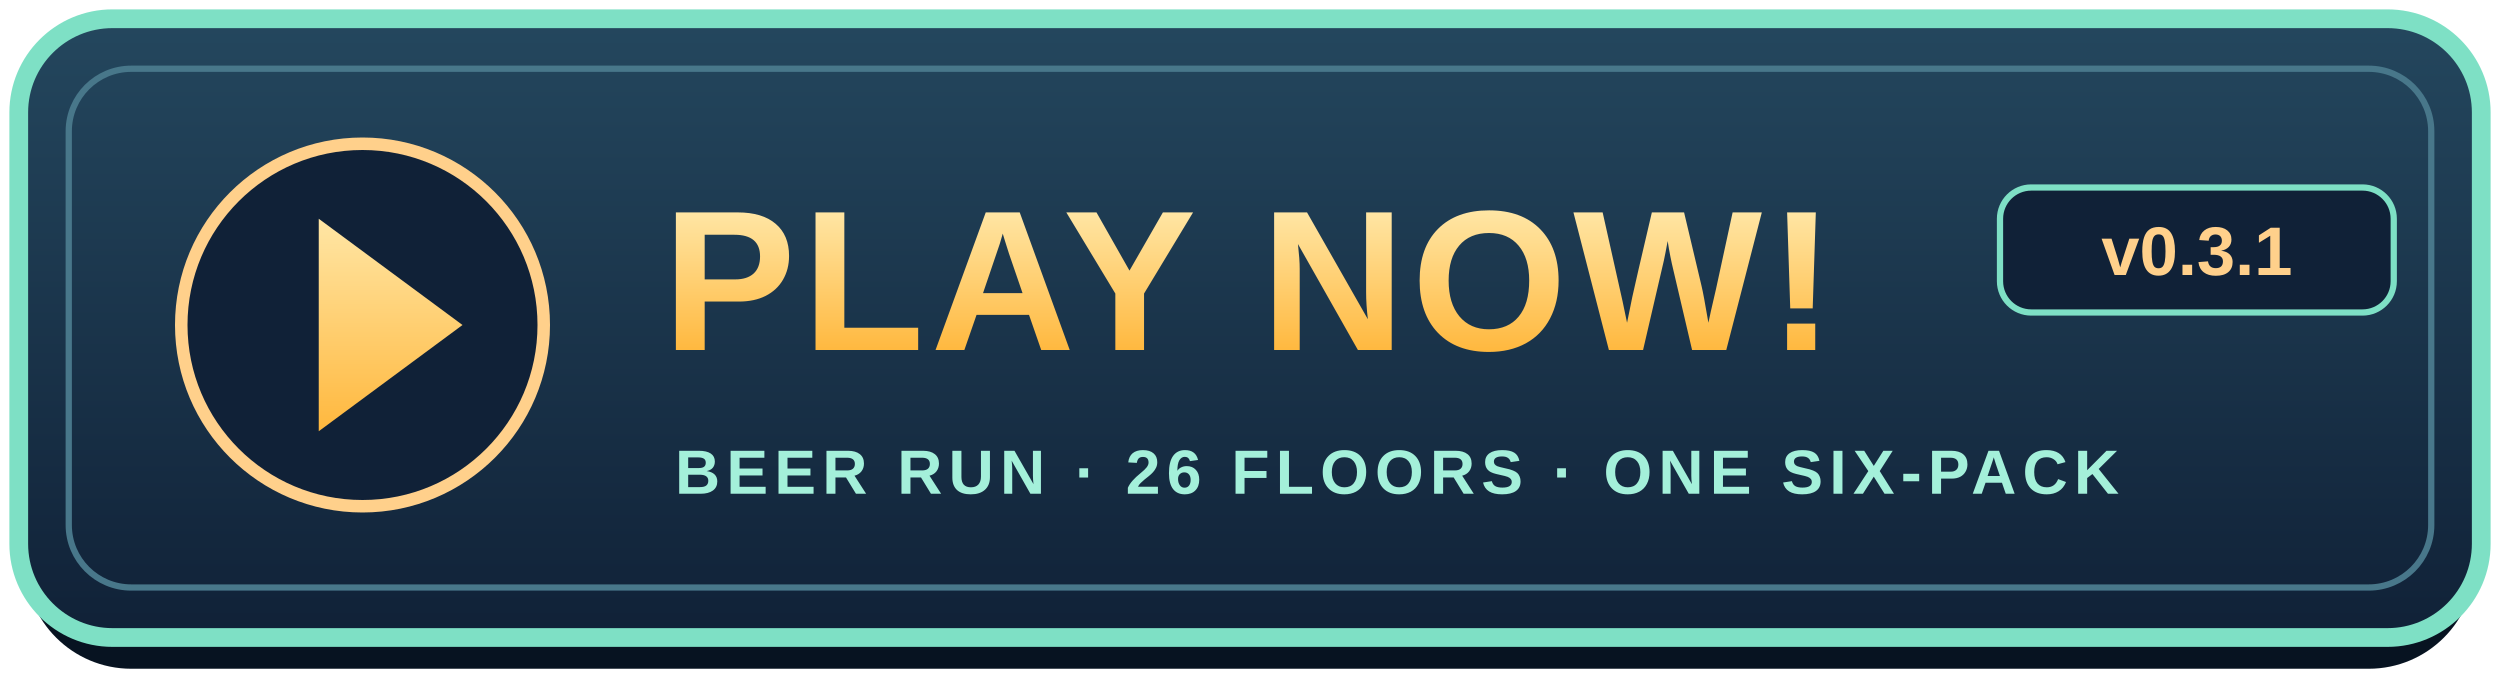
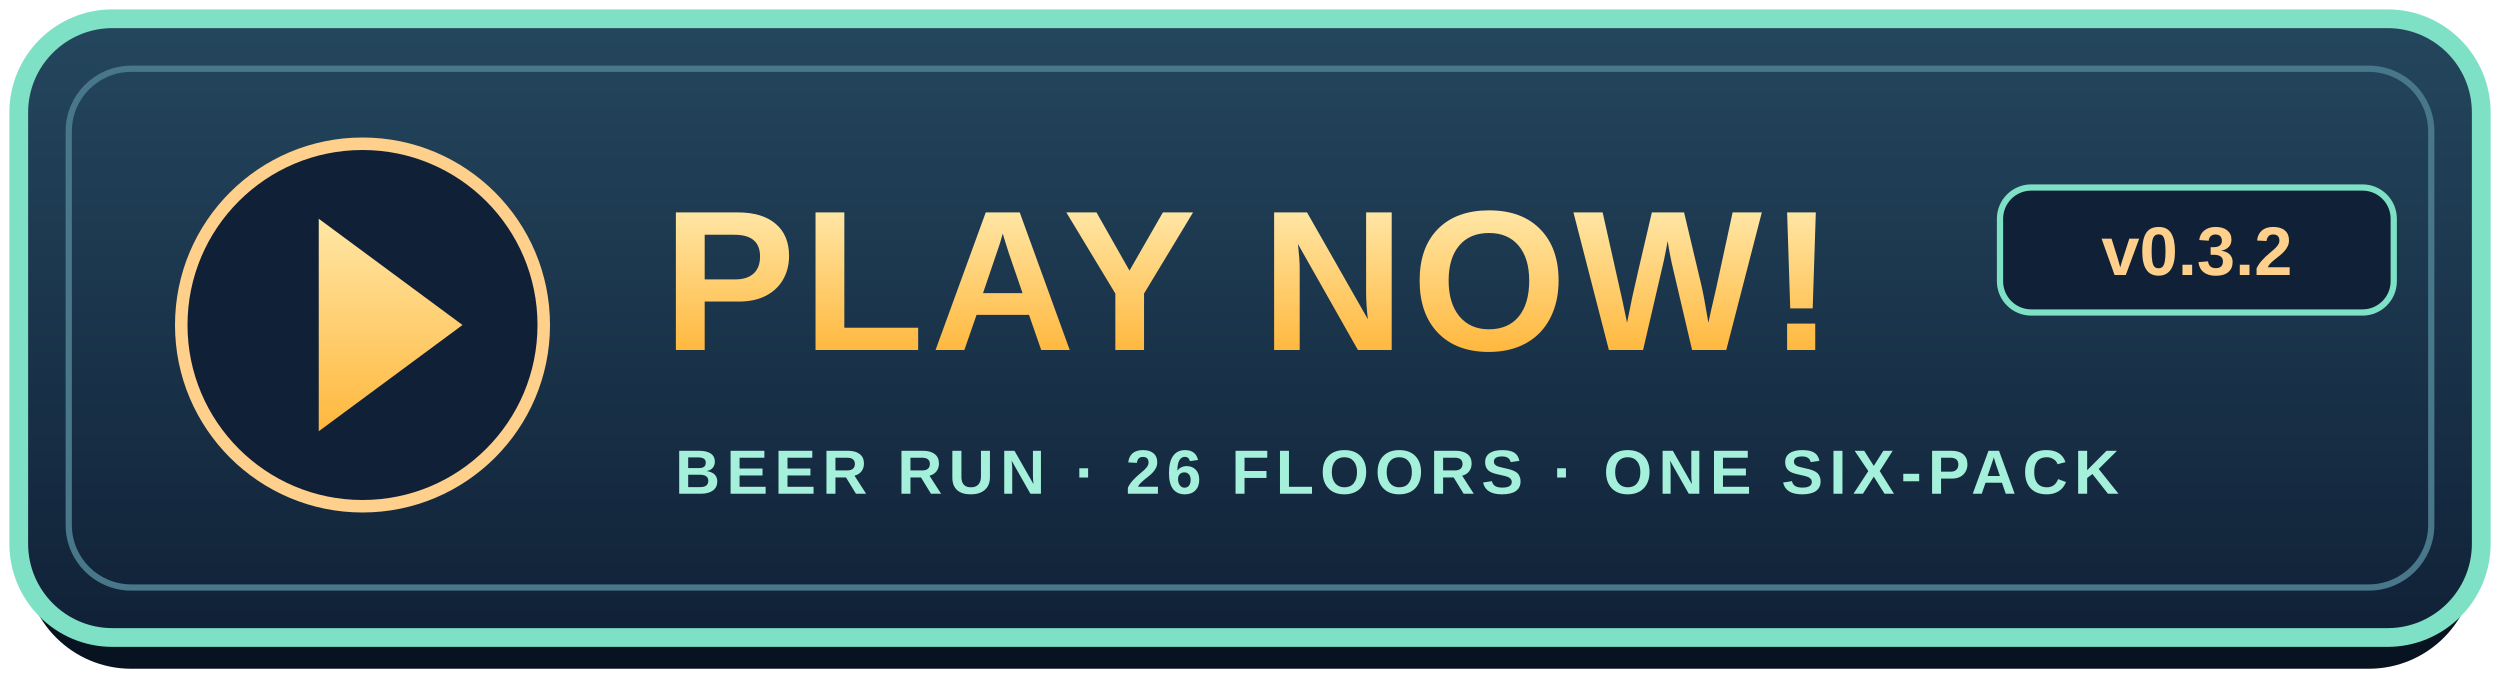
- <svg xmlns="http://www.w3.org/2000/svg" width="400" height="112" viewBox="0 0 400 112" role="img" aria-label="Play Now! Seth Happens Beer Run version 0.3.1">
+ <svg xmlns="http://www.w3.org/2000/svg" width="400" height="112" viewBox="0 0 400 112" role="img" aria-label="Play Now! Seth Happens Beer Run version 0.3.2">
  <defs>
    <linearGradient id="bg" x2="0" y2="1">
      <stop stop-color="#24475e" />
      <stop offset="1" stop-color="#102137" />
    </linearGradient>
    <linearGradient id="gold" x2="0" y2="1">
      <stop stop-color="#ffe6a5" />
      <stop offset="1" stop-color="#ffb83e" />
    </linearGradient>
  </defs>
  <rect x="4" y="9" width="392" height="98" rx="17" fill="#071321" />
  <rect x="3" y="3" width="394" height="99" rx="15" fill="url(#bg)" stroke="#7ee0c5" stroke-width="3" />
  <rect x="11" y="11" width="378" height="83" rx="10" fill="none" stroke="#48778a" />
  <circle cx="58" cy="52" r="29" fill="#102137" stroke="#ffd08b" stroke-width="2" />
  <path d="M51 35L74 52L51 69Z" fill="url(#gold)" />
  <text x="106" y="56" fill="url(#gold)" font-family="Arial,Helvetica,sans-serif" font-size="32" font-weight="900" letter-spacing="1">PLAY NOW!</text>
  <rect x="320" y="30" width="63" height="20" rx="5" fill="#102137" stroke="#7ee0c5" />
-   <text x="351.5" y="44" text-anchor="middle" fill="#ffd08b" font-family="Arial,Helvetica,sans-serif" font-size="11" font-weight="700">v0.3.1</text>
+   <text x="351.5" y="44" text-anchor="middle" fill="#ffd08b" font-family="Arial,Helvetica,sans-serif" font-size="11" font-weight="700">v0.3.2</text>
  <text x="108" y="79" fill="#a4f0da" font-family="Arial,Helvetica,sans-serif" font-size="10" font-weight="700" letter-spacing="1">BEER RUN · 26 FLOORS · ONE SIX-PACK</text>
</svg>
